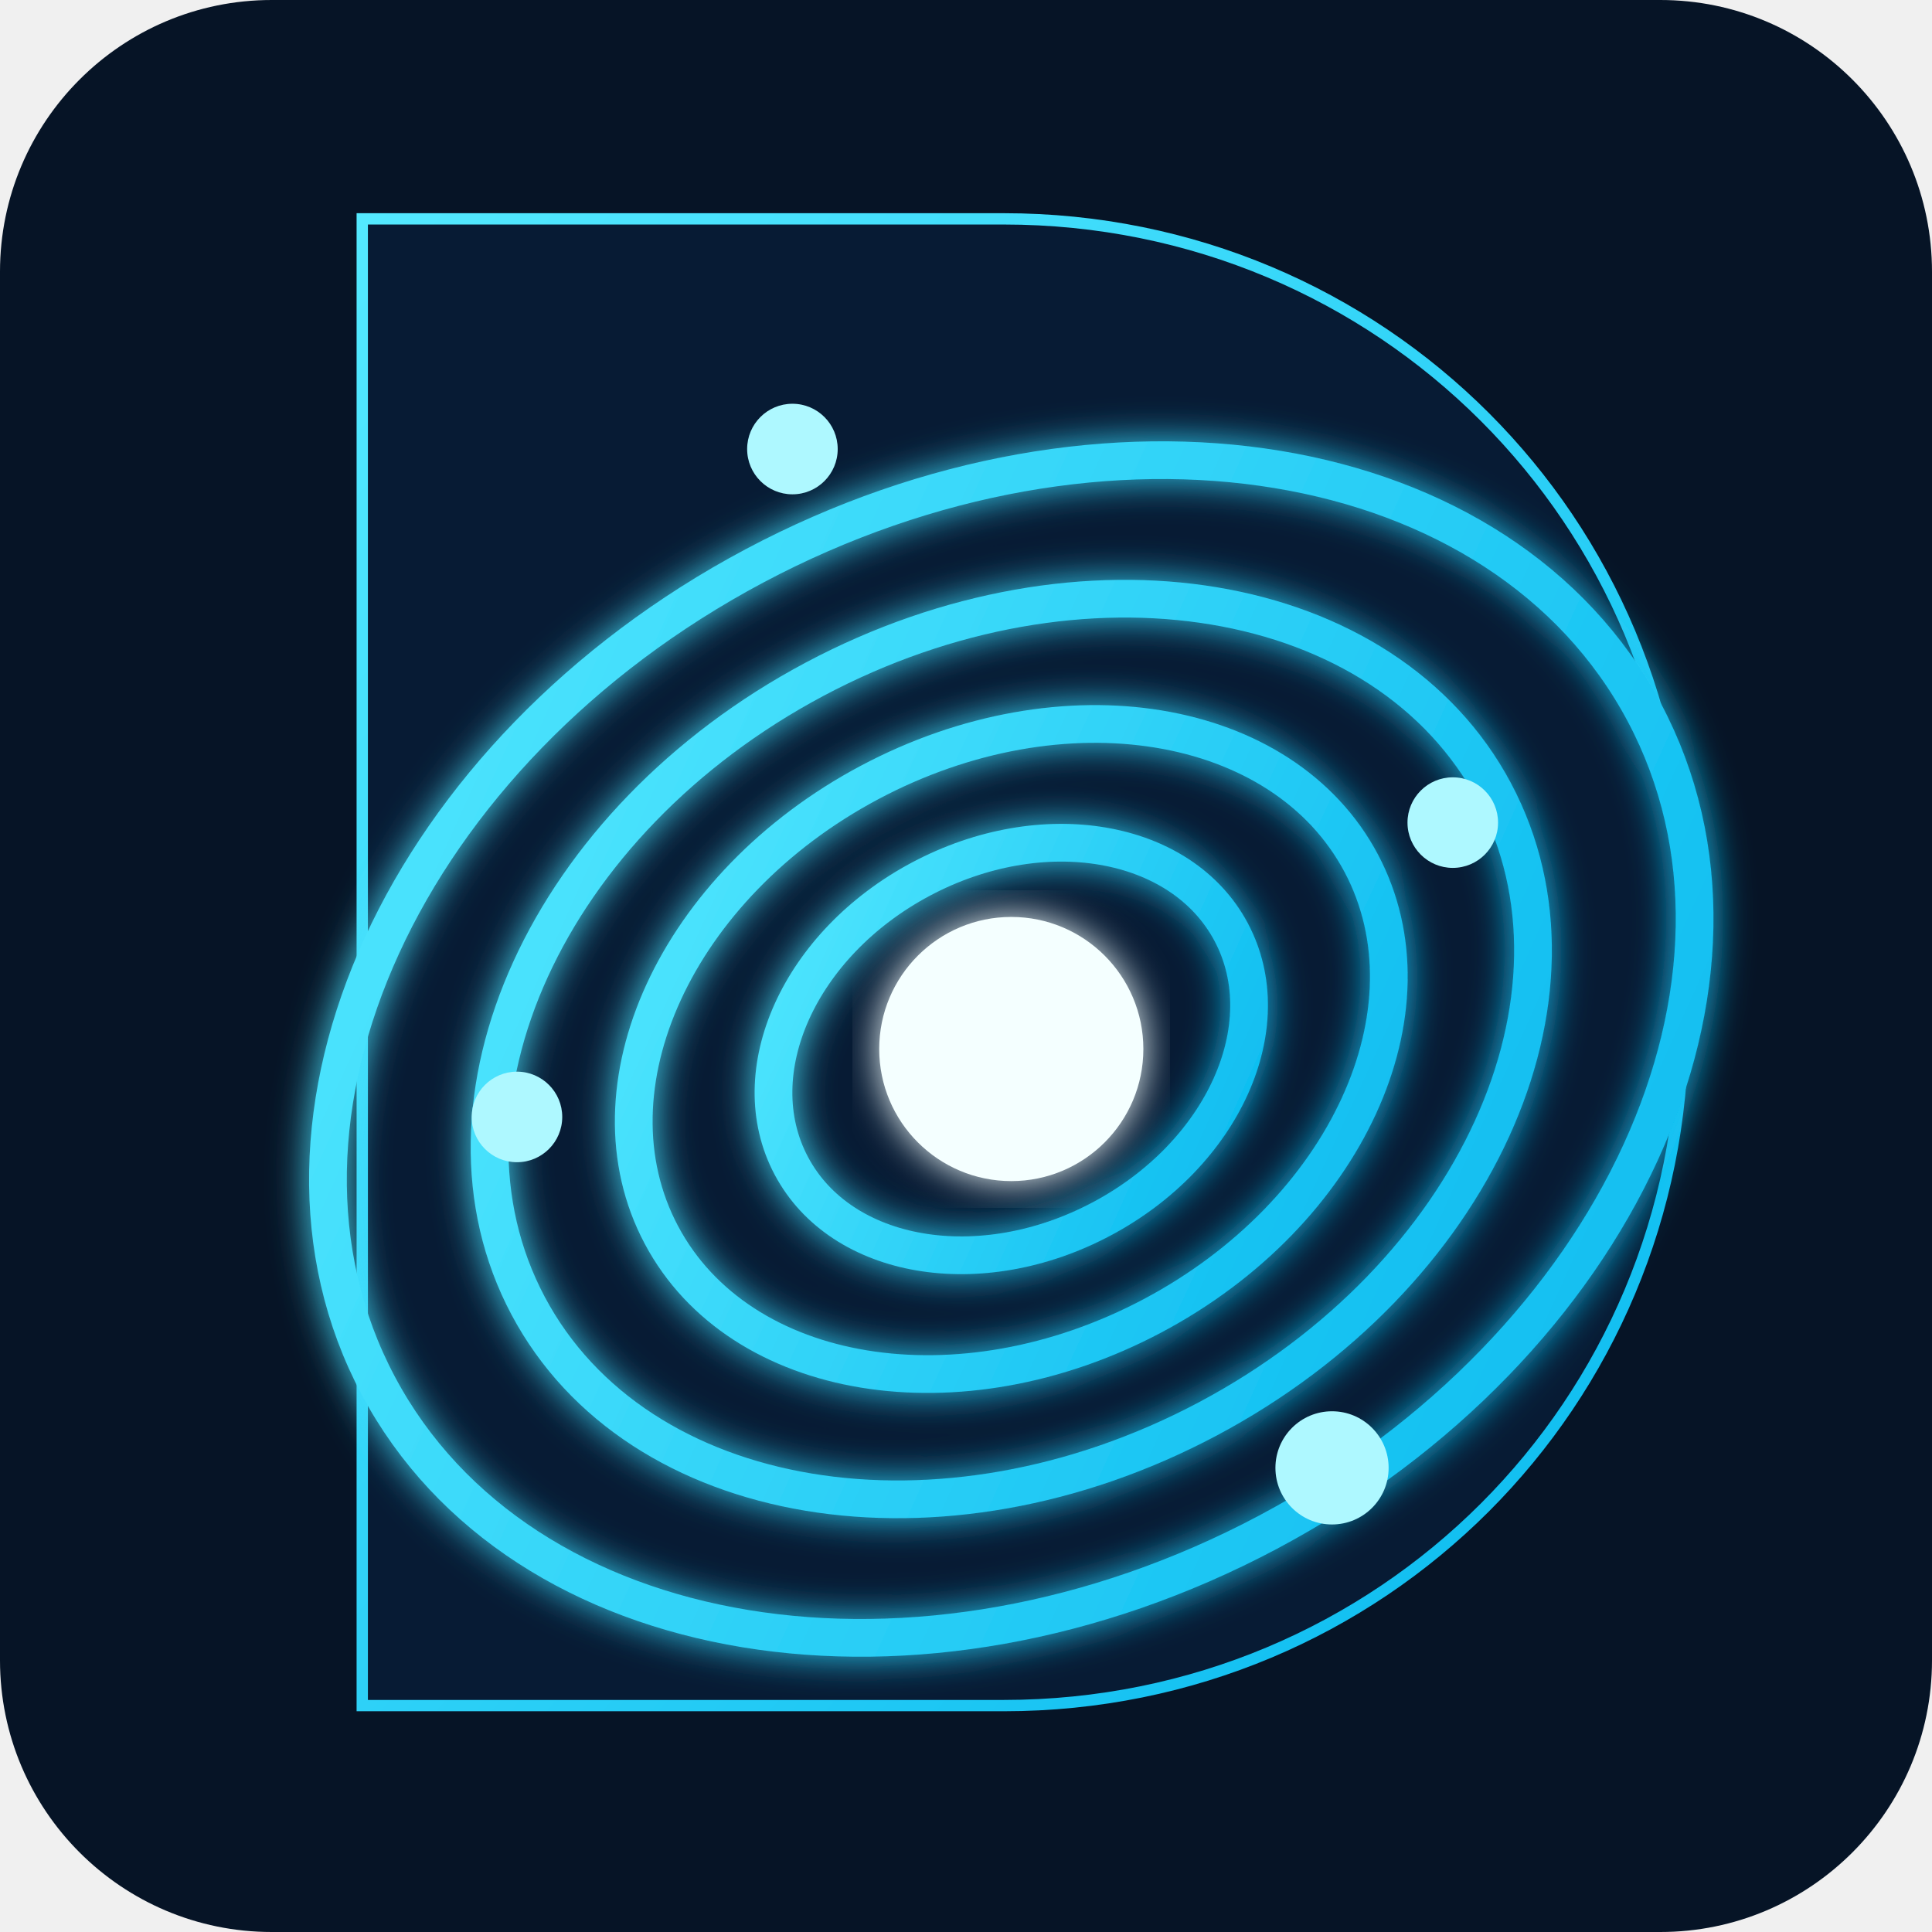
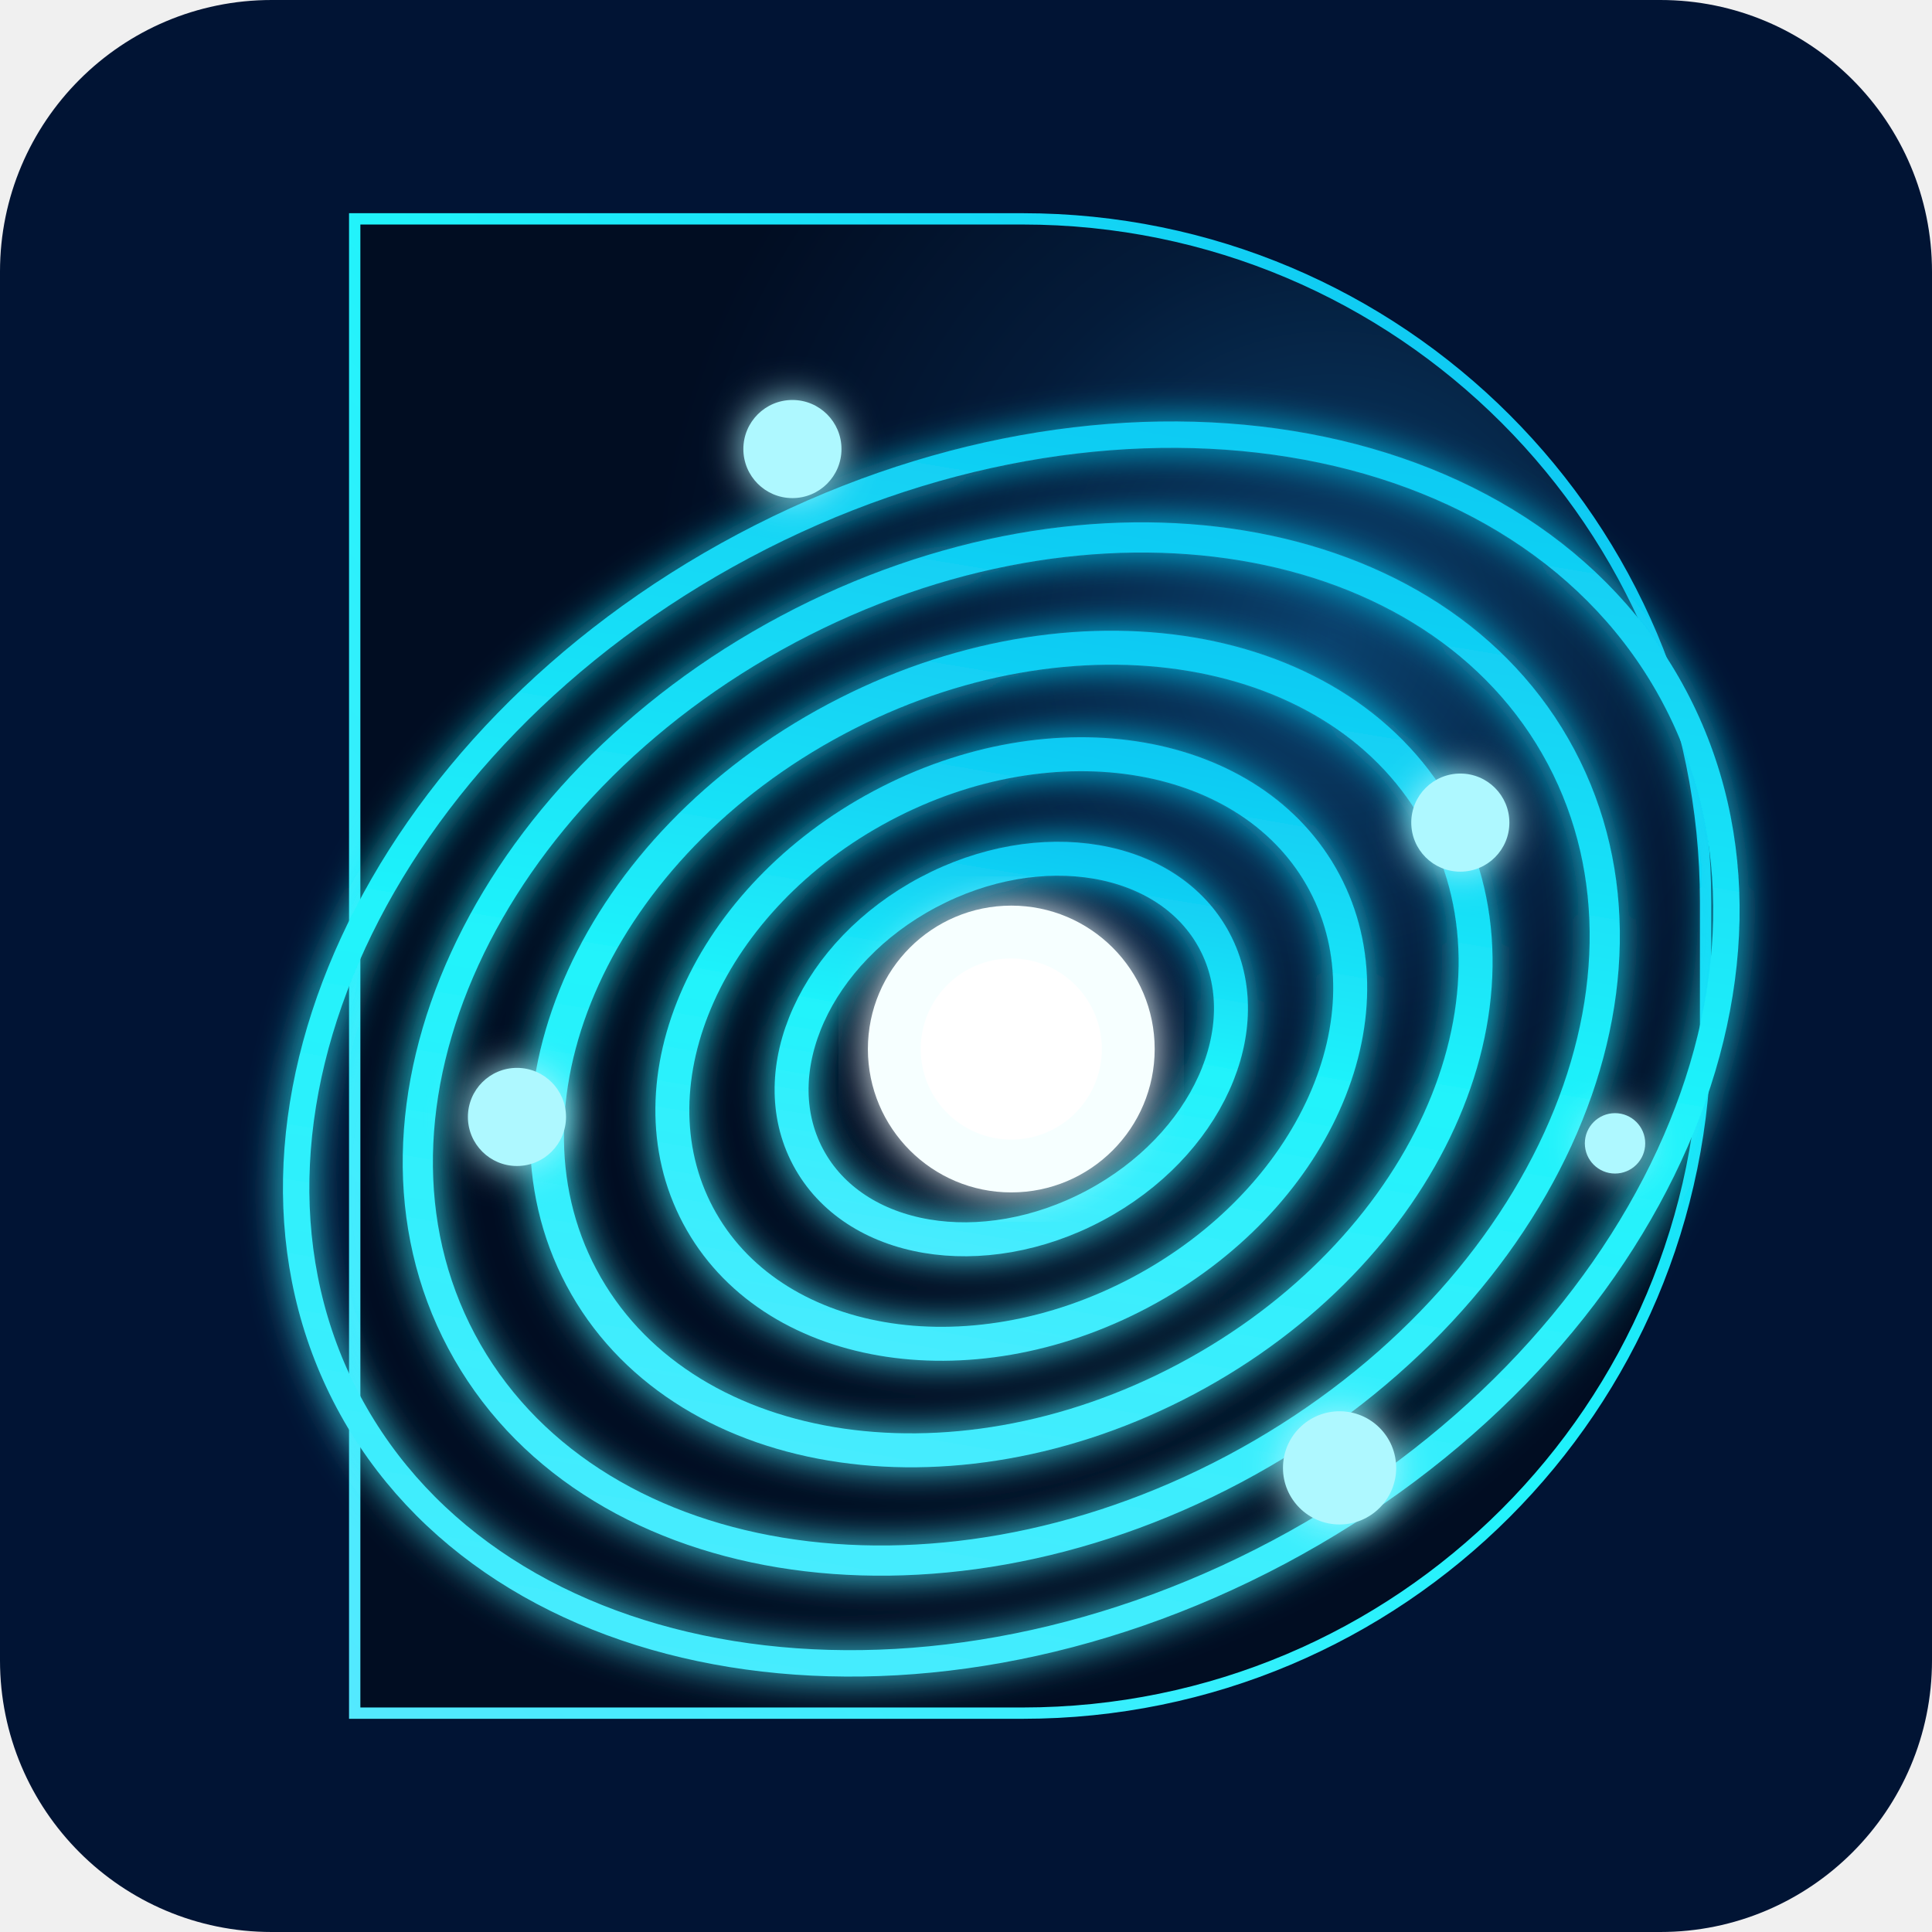
- <svg xmlns="http://www.w3.org/2000/svg" viewBox="0 0 512 512">
+ <svg xmlns="http://www.w3.org/2000/svg" viewBox="0 0 512 512" role="img" aria-labelledby="t d">
  <defs>
-     <linearGradient id="g" x1="0" y1="0" x2="1" y2="1">
+     <linearGradient id="c" x1="0" y1="1" x2="1" y2="0">
      <stop stop-color="#54e9ff" />
+       <stop offset=".52" stop-color="#20f3fb" />
      <stop offset="1" stop-color="#08b9ef" />
    </linearGradient>
-     <filter id="glow">
+     <radialGradient id="bg" cx=".72" cy=".28">
+       <stop stop-color="#0a416d" />
+       <stop offset=".55" stop-color="#041b39" />
+       <stop offset="1" stop-color="#010d22" />
+     </radialGradient>
+     <filter id="gl">
      <feGaussianBlur stdDeviation="5" result="b" />
      <feMerge>
        <feMergeNode in="b" />
        <feMergeNode in="SourceGraphic" />
      </feMerge>
    </filter>
  </defs>
-   <rect width="512" height="512" rx="72" fill="#061426" />
-   <path d="M96 58h170c100 0 180 80 180 180v34c0 100-80 180-180 180H96z" fill="#071b34" stroke="url(#g)" stroke-width="3" />
-   <g fill="none" stroke="url(#g)" stroke-width="10" stroke-linecap="round" filter="url(#glow)">
-     <ellipse cx="268" cy="278" rx="66" ry="51" transform="rotate(-28 268 278)" />
-     <ellipse cx="268" cy="278" rx="105" ry="80" transform="rotate(-28 268 278)" />
-     <ellipse cx="268" cy="278" rx="145" ry="111" transform="rotate(-28 268 278)" />
-     <ellipse cx="268" cy="278" rx="190" ry="145" transform="rotate(-28 268 278)" />
+   <rect width="512" height="512" rx="72" fill="#011434" />
+   <path d="M94 58h177c100 0 181 81 181 181v34c0 100-81 181-181 181H94V58Z" fill="url(#bg)" stroke="url(#c)" stroke-width="3" />
+   <g fill="none" stroke="url(#c)" stroke-linecap="round" filter="url(#gl)">
+     <ellipse cx="268" cy="278" rx="61" ry="47" stroke-width="9" transform="rotate(-28 268 278)" />
+     <ellipse cx="268" cy="278" rx="94" ry="73" stroke-width="9" transform="rotate(-28 268 278)" />
+     <ellipse cx="268" cy="278" rx="129" ry="99" stroke-width="9" transform="rotate(-28 268 278)" />
+     <ellipse cx="268" cy="278" rx="165" ry="126" stroke-width="8" transform="rotate(-28 268 278)" />
+     <ellipse cx="268" cy="278" rx="199" ry="151" stroke-width="7" transform="rotate(-28 268 278)" />
  </g>
-   <circle cx="268" cy="278" r="35" fill="#f4ffff" filter="url(#glow)" />
-   <g fill="#aef8ff">
-     <circle cx="137" cy="296" r="12" />
-     <circle cx="385" cy="218" r="12" />
-     <circle cx="353" cy="389" r="15" />
-     <circle cx="210" cy="119" r="12" />
+   <circle cx="268" cy="278" r="38" fill="#f6ffff" filter="url(#gl)" />
+   <circle cx="268" cy="278" r="24" fill="#fff" />
+   <g fill="#aef8ff" filter="url(#gl)">
+     <circle cx="137" cy="296" r="13" />
+     <circle cx="387" cy="218" r="13" />
+     <circle cx="355" cy="389" r="15" />
+     <circle cx="210" cy="119" r="13" />
+     <circle cx="428" cy="303" r="8" />
  </g>
</svg>
